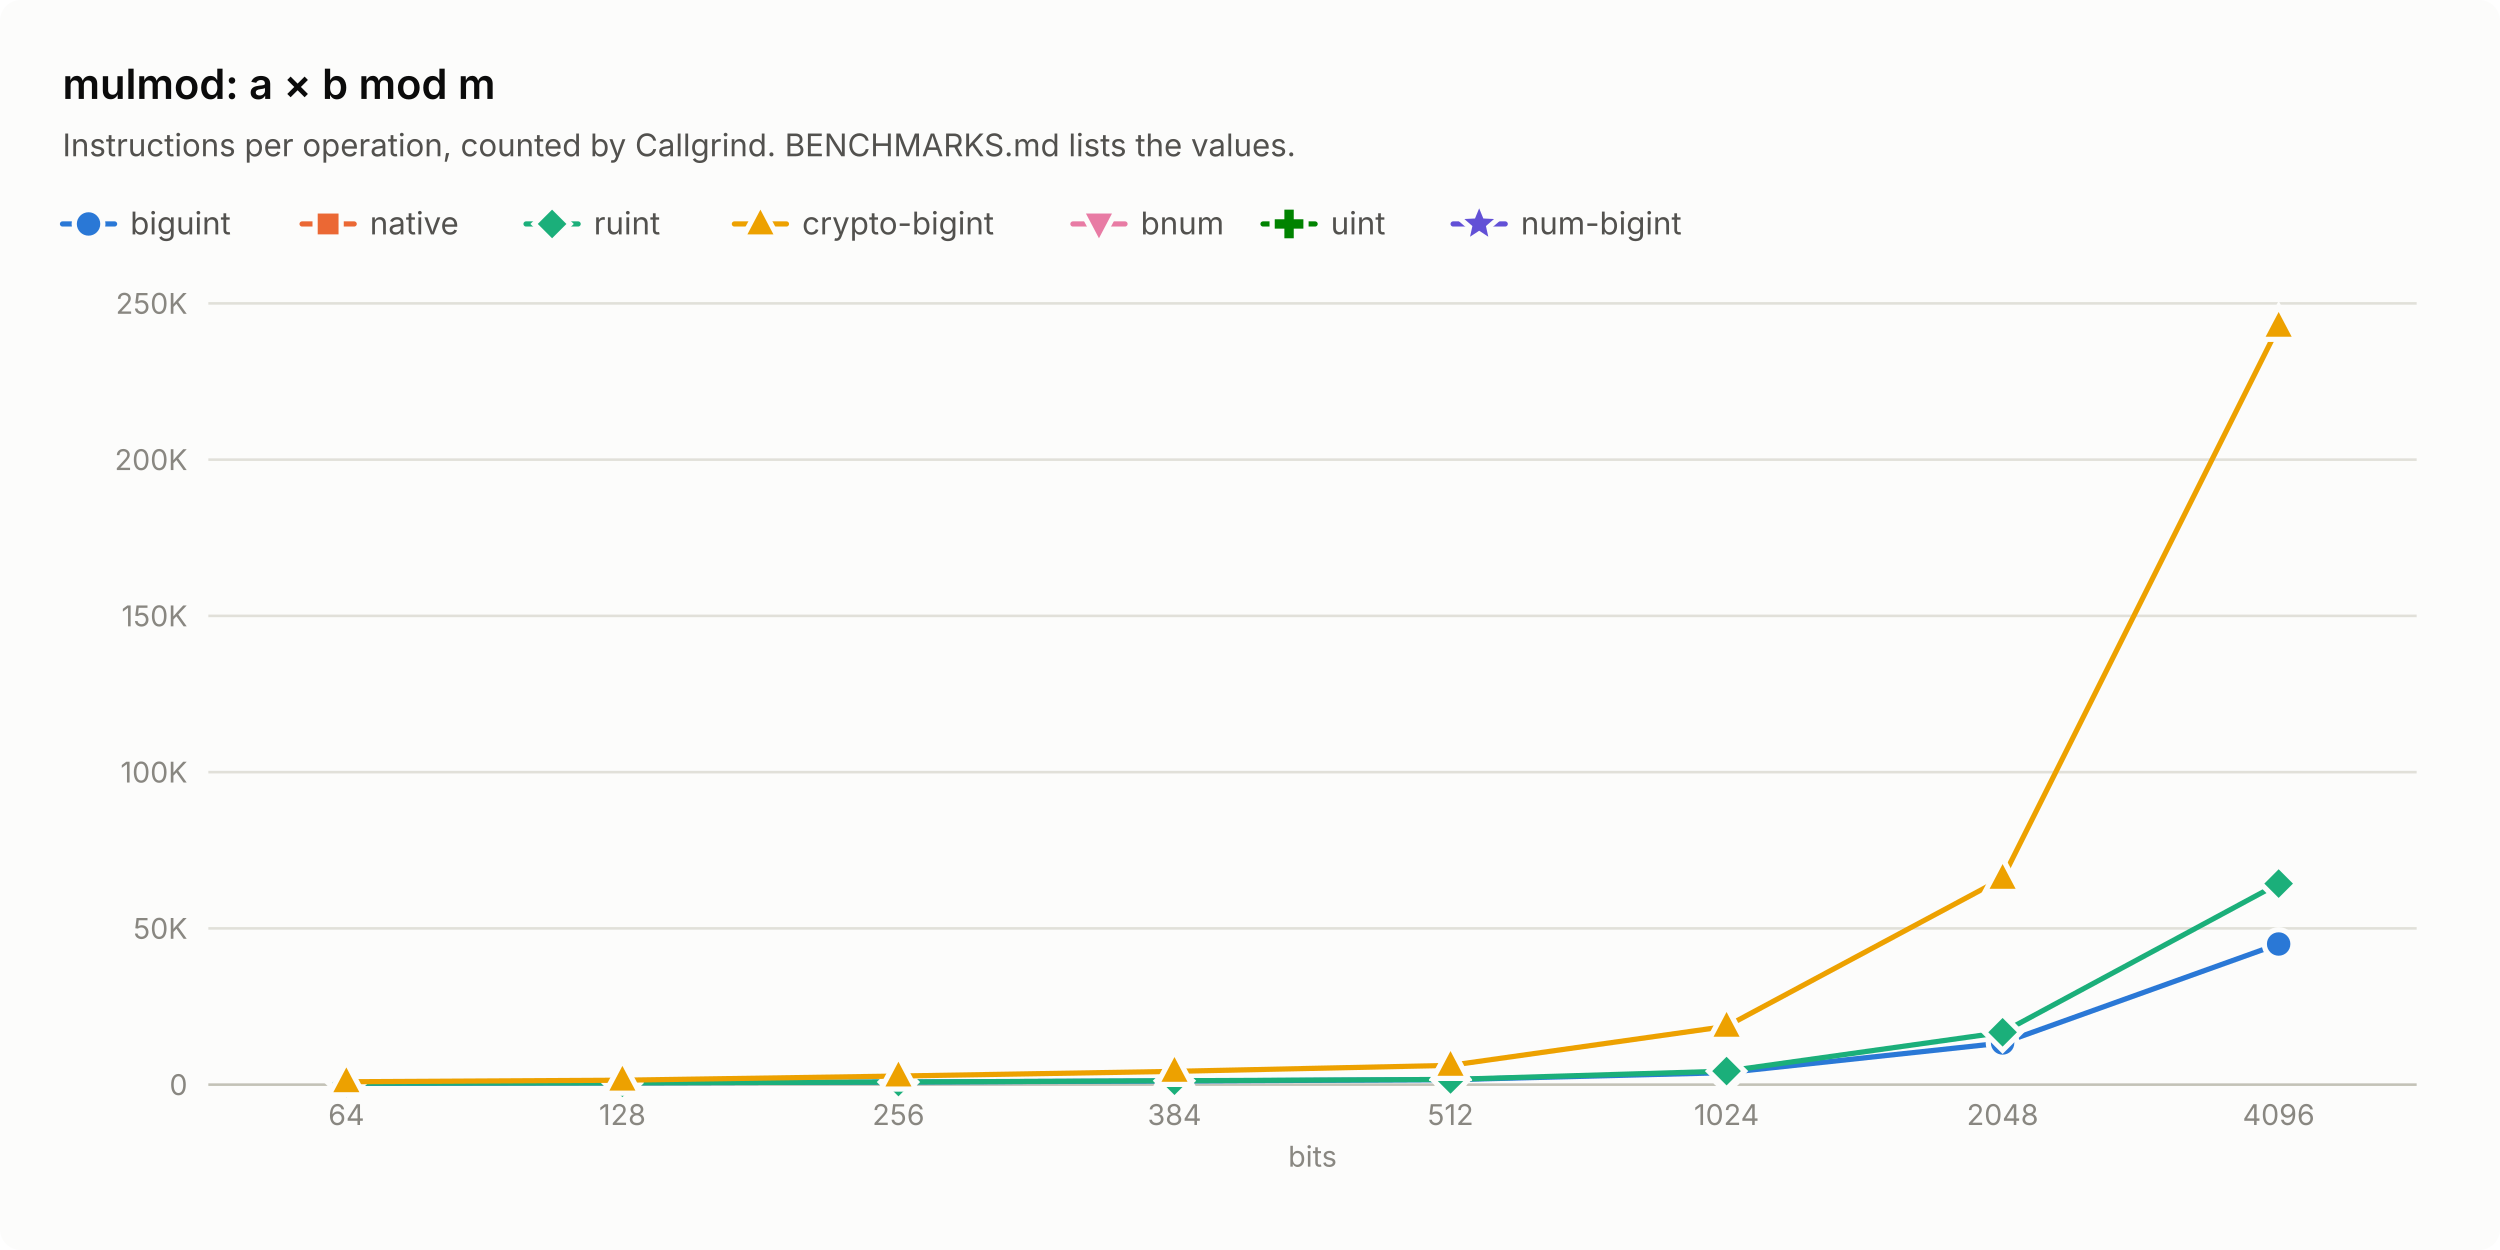
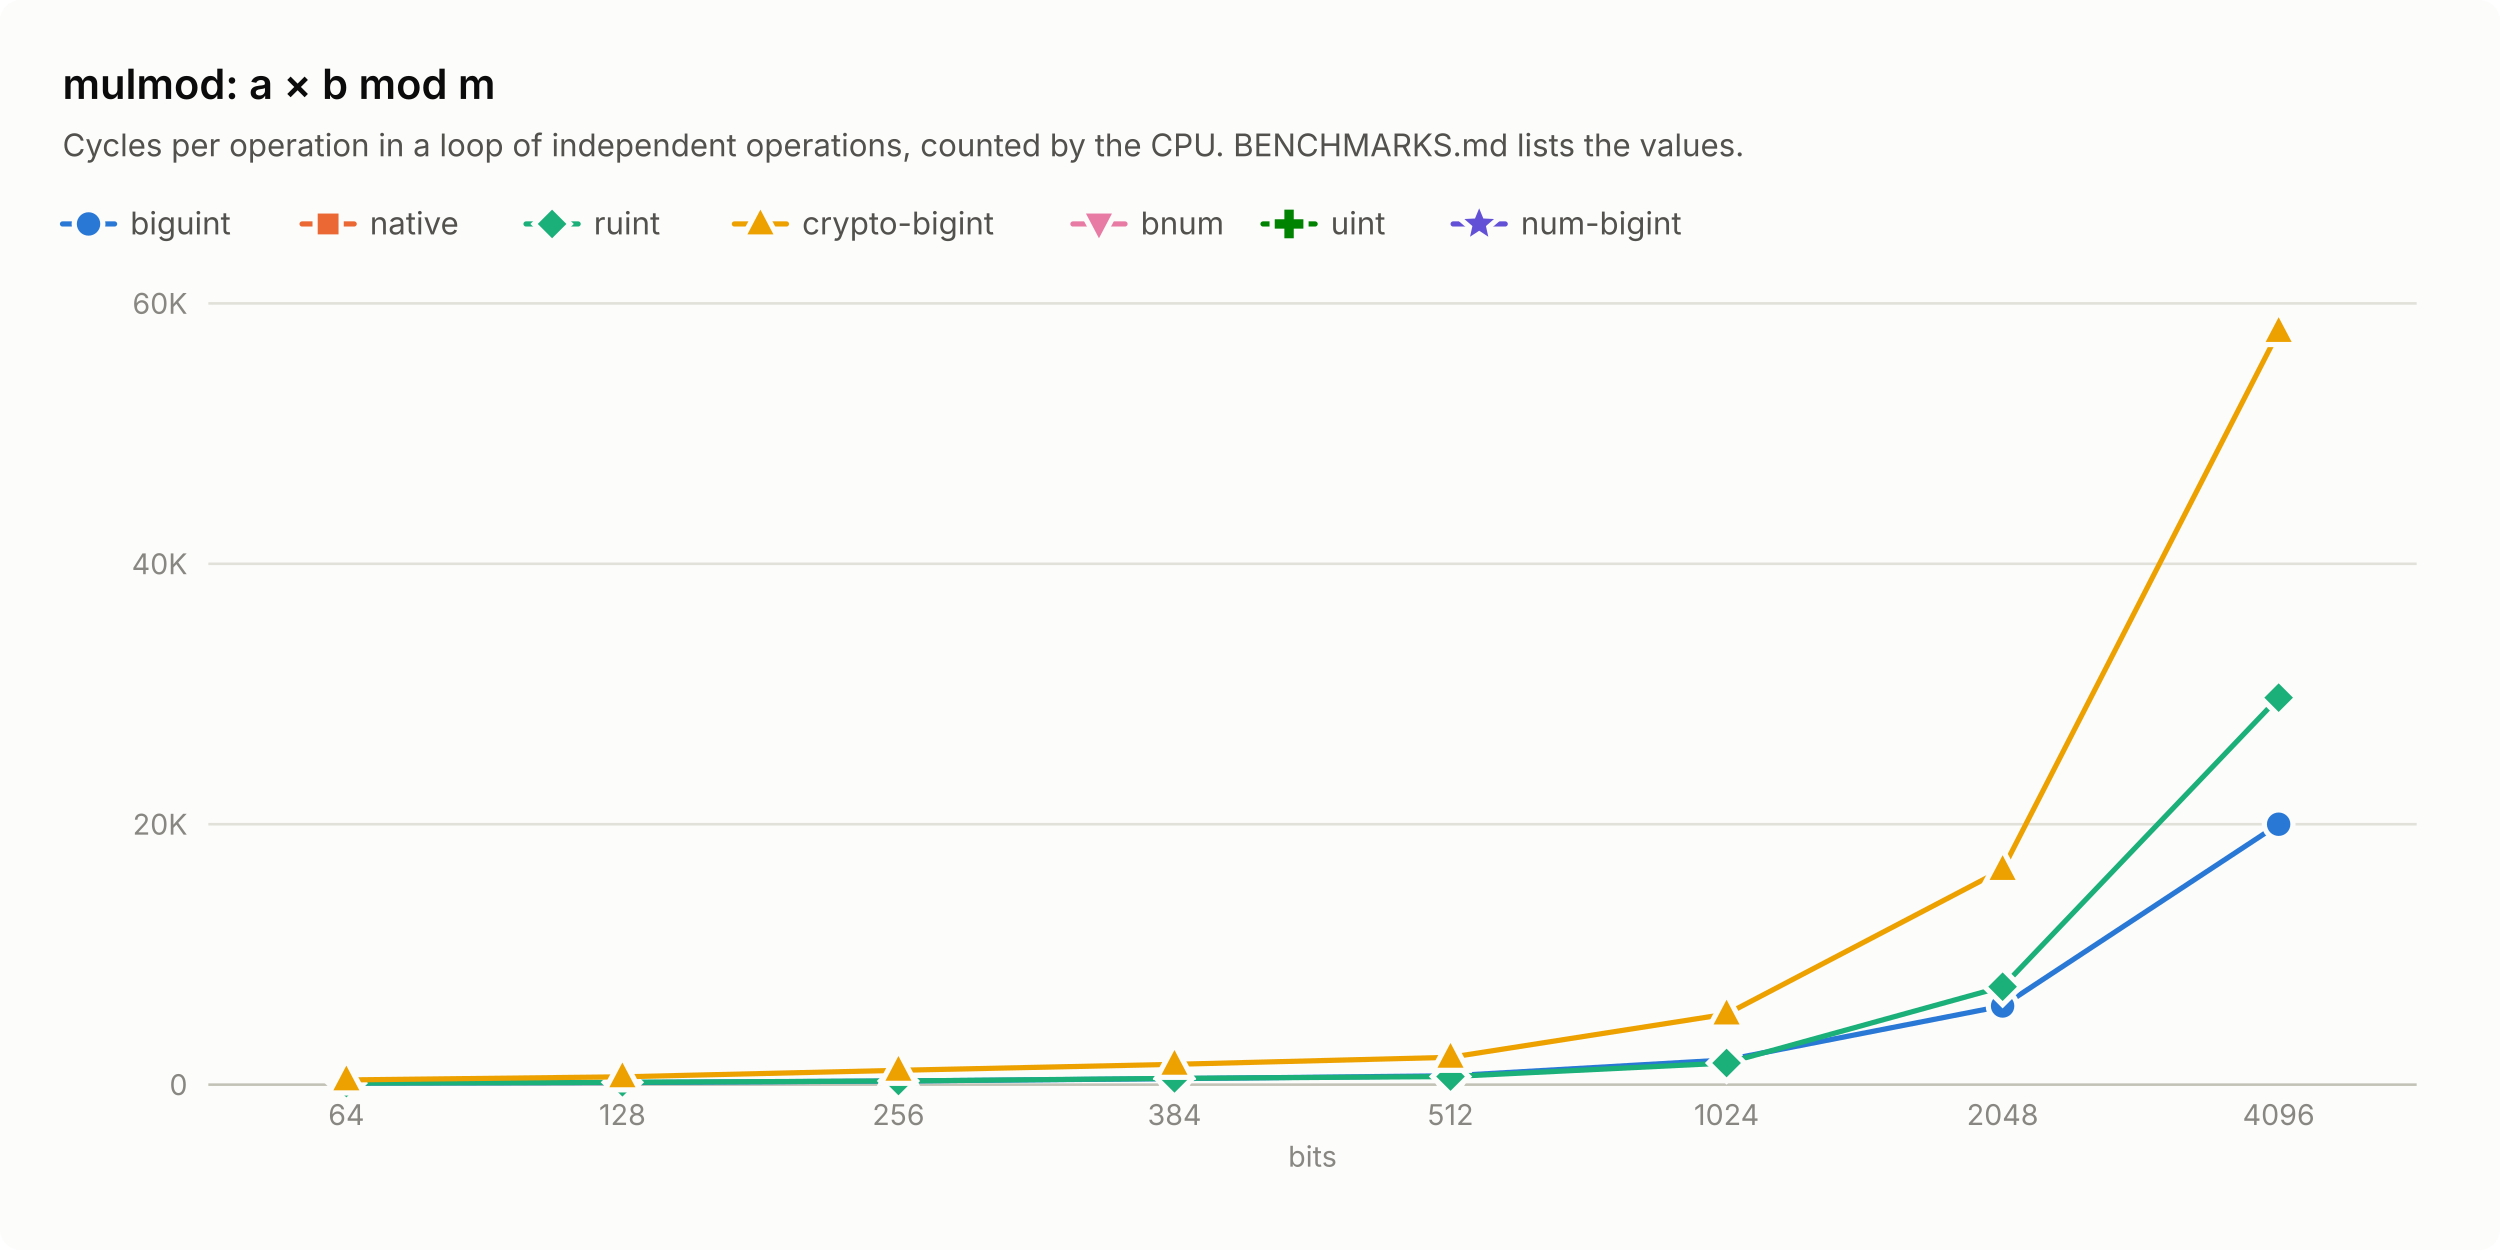
<svg xmlns="http://www.w3.org/2000/svg" width="960" height="480" viewBox="0 0 960 480" role="img" aria-labelledby="title description">
  <style>.grid,.axis{stroke-width:1}.title{font:600 16px system-ui, -apple-system, "Segoe UI", sans-serif}.subtitle,.legend{font:12px system-ui, -apple-system, "Segoe UI", sans-serif}.tick{font:11px system-ui, -apple-system, "Segoe UI", sans-serif;font-variant-numeric:tabular-nums}.line{fill:none;stroke-width:2;stroke-linejoin:round;stroke-linecap:round}.marker{stroke-width:4;paint-order:stroke}.surface{fill:#fcfcfb}.grid{stroke:#e1e0d9}.axis{stroke:#c3c2b7}.title{fill:#0b0b0b}.subtitle,.legend{fill:#52514e}.tick{fill:#898781}.marker{stroke:#fcfcfb}.c0 .line{stroke:#2a78d6}.c0 .marker{fill:#2a78d6}.c1 .line{stroke:#eb6834}.c1 .marker{fill:#eb6834}.c2 .line{stroke:#1baf7a}.c2 .marker{fill:#1baf7a}.c3 .line{stroke:#eda100}.c3 .marker{fill:#eda100}.c4 .line{stroke:#e87ba4}.c4 .marker{fill:#e87ba4}.c5 .line{stroke:#008300}.c5 .marker{fill:#008300}.c6 .line{stroke:#6250d6}.c6 .marker{fill:#6250d6}@media (prefers-color-scheme: dark){.surface{fill:#1a1a19}.grid{stroke:#2c2c2a}.axis{stroke:#383835}.title{fill:#f0efec}.subtitle,.legend{fill:#c3c2b7}.tick{fill:#898781}.marker{stroke:#1a1a19}.c0 .line{stroke:#3987e5}.c0 .marker{fill:#3987e5}.c1 .line{stroke:#d95926}.c1 .marker{fill:#d95926}.c2 .line{stroke:#199e70}.c2 .marker{fill:#199e70}.c3 .line{stroke:#c98500}.c3 .marker{fill:#c98500}.c4 .line{stroke:#d55181}.c4 .marker{fill:#d55181}.c5 .line{stroke:#008300}.c5 .marker{fill:#008300}.c6 .line{stroke:#9085e9}.c6 .marker{fill:#9085e9}}</style>
  <rect class="surface" width="960" height="480" rx="8" />
  <text class="title" x="24" y="38">mulmod: a × b mod m</text>
-   <text class="subtitle" x="24" y="60">Instructions per operation, counted by Callgrind. BENCHMARKS.md lists the values.</text>
+   <text class="subtitle" x="24" y="60">Cycles per operation in a loop of independent operations, counted by the CPU. BENCHMARKS.md lists the values.</text>
  <g class="c0">
    <path class="line" d="M24,86h20" />
    <path class="marker" transform="translate(34,86)" d="M0,-4.5A4.5,4.5 0 1 1 0,4.5A4.5,4.5 0 1 1 0,-4.5Z" />
  </g>
  <text class="legend" x="50" y="90">biguint</text>
  <g class="c1">
    <path class="line" d="M116,86h20" />
    <path class="marker" transform="translate(126,86)" d="M-4,-4H4V4H-4Z" />
  </g>
  <text class="legend" x="142" y="90">native</text>
  <g class="c2">
    <path class="line" d="M202,86h20" />
    <path class="marker" transform="translate(212,86)" d="M0,-5.5L5.5,0L0,5.5L-5.5,0Z" />
  </g>
  <text class="legend" x="228" y="90">ruint</text>
  <g class="c3">
    <path class="line" d="M282,86h20" />
    <path class="marker" transform="translate(292,86)" d="M0,-5.5L5,4H-5Z" />
  </g>
  <text class="legend" x="308" y="90">crypto-bigint</text>
  <g class="c4">
    <path class="line" d="M412,86h20" />
    <path class="marker" transform="translate(422,86)" d="M0,5.5L5,-4H-5Z" />
  </g>
  <text class="legend" x="438" y="90">bnum</text>
  <g class="c5">
    <path class="line" d="M485,86h20" />
    <path class="marker" transform="translate(495,86)" d="M-1.8,-5.5H1.8V-1.8H5.5V1.8H1.8V5.5H-1.8V1.8H-5.5V-1.8H-1.8Z" />
  </g>
  <text class="legend" x="511" y="90">uint</text>
  <g class="c6">
    <path class="line" d="M558,86h20" />
    <path class="marker" transform="translate(568,86)" d="M0,-6L1.6,-2.1L5.7,-1.9L2.6,0.8L3.5,4.9L0,2.6L-3.5,4.9L-2.6,0.8L-5.7,-1.9L-1.6,-2.1Z" />
  </g>
  <text class="legend" x="584" y="90">num-bigint</text>
  <text class="tick" x="72" y="420.5" text-anchor="end">0</text>
-   <path class="grid" d="M80,356.5H928" />
-   <text class="tick" x="72" y="360.5" text-anchor="end">50K</text>
-   <path class="grid" d="M80,296.5H928" />
-   <text class="tick" x="72" y="300.5" text-anchor="end">100K</text>
-   <path class="grid" d="M80,236.5H928" />
-   <text class="tick" x="72" y="240.5" text-anchor="end">150K</text>
-   <path class="grid" d="M80,176.5H928" />
-   <text class="tick" x="72" y="180.5" text-anchor="end">200K</text>
+   <path class="grid" d="M80,316.5H928" />
+   <text class="tick" x="72" y="320.5" text-anchor="end">20K</text>
+   <path class="grid" d="M80,216.5H928" />
+   <text class="tick" x="72" y="220.5" text-anchor="end">40K</text>
  <path class="grid" d="M80,116.5H928" />
-   <text class="tick" x="72" y="120.5" text-anchor="end">250K</text>
+   <text class="tick" x="72" y="120.5" text-anchor="end">60K</text>
  <path class="axis" d="M80,416.5H928" />
  <text class="tick" x="133.0" y="432" text-anchor="middle">64</text>
  <text class="tick" x="239.0" y="432" text-anchor="middle">128</text>
  <text class="tick" x="345.0" y="432" text-anchor="middle">256</text>
  <text class="tick" x="451.0" y="432" text-anchor="middle">384</text>
  <text class="tick" x="557.0" y="432" text-anchor="middle">512</text>
  <text class="tick" x="663.0" y="432" text-anchor="middle">1024</text>
  <text class="tick" x="769.0" y="432" text-anchor="middle">2048</text>
  <text class="tick" x="875.0" y="432" text-anchor="middle">4096</text>
  <text class="tick" x="504.0" y="448" text-anchor="middle">bits</text>
  <g class="c0">
-     <path class="line" d="M133.0,416.0L239.0,415.8L345.0,415.5L451.0,415.1L557.0,414.6L663.0,411.9L769.0,400.5L875.0,362.5" />
-     <path class="marker" transform="translate(133.0,416.0)" d="M0,-4.5A4.5,4.5 0 1 1 0,4.5A4.5,4.5 0 1 1 0,-4.5Z" />
-     <path class="marker" transform="translate(239.0,415.8)" d="M0,-4.5A4.5,4.5 0 1 1 0,4.5A4.5,4.5 0 1 1 0,-4.5Z" />
-     <path class="marker" transform="translate(345.0,415.5)" d="M0,-4.5A4.5,4.5 0 1 1 0,4.5A4.5,4.5 0 1 1 0,-4.5Z" />
-     <path class="marker" transform="translate(451.0,415.1)" d="M0,-4.5A4.5,4.5 0 1 1 0,4.5A4.5,4.5 0 1 1 0,-4.5Z" />
-     <path class="marker" transform="translate(557.0,414.6)" d="M0,-4.5A4.5,4.5 0 1 1 0,4.5A4.5,4.5 0 1 1 0,-4.5Z" />
-     <path class="marker" transform="translate(663.0,411.9)" d="M0,-4.5A4.5,4.5 0 1 1 0,4.5A4.5,4.5 0 1 1 0,-4.5Z" />
-     <path class="marker" transform="translate(769.0,400.5)" d="M0,-4.5A4.5,4.5 0 1 1 0,4.5A4.5,4.5 0 1 1 0,-4.5Z" />
-     <path class="marker" transform="translate(875.0,362.5)" d="M0,-4.5A4.5,4.5 0 1 1 0,4.5A4.5,4.5 0 1 1 0,-4.5Z" />
+     <path class="line" d="M133.0,415.9L239.0,415.7L345.0,415.1L451.0,414.2L557.0,413.1L663.0,407.0L769.0,386.3L875.0,316.5" />
+     <path class="marker" transform="translate(133.0,415.9)" d="M0,-4.5A4.5,4.5 0 1 1 0,4.5A4.5,4.5 0 1 1 0,-4.5Z" />
+     <path class="marker" transform="translate(239.0,415.7)" d="M0,-4.5A4.5,4.5 0 1 1 0,4.5A4.5,4.5 0 1 1 0,-4.5Z" />
+     <path class="marker" transform="translate(345.0,415.1)" d="M0,-4.5A4.5,4.5 0 1 1 0,4.5A4.5,4.5 0 1 1 0,-4.5Z" />
+     <path class="marker" transform="translate(451.0,414.2)" d="M0,-4.5A4.5,4.5 0 1 1 0,4.5A4.5,4.5 0 1 1 0,-4.5Z" />
+     <path class="marker" transform="translate(557.0,413.1)" d="M0,-4.5A4.5,4.5 0 1 1 0,4.5A4.5,4.5 0 1 1 0,-4.5Z" />
+     <path class="marker" transform="translate(663.0,407.0)" d="M0,-4.5A4.5,4.5 0 1 1 0,4.5A4.5,4.5 0 1 1 0,-4.5Z" />
+     <path class="marker" transform="translate(769.0,386.3)" d="M0,-4.5A4.5,4.5 0 1 1 0,4.5A4.5,4.5 0 1 1 0,-4.5Z" />
+     <path class="marker" transform="translate(875.0,316.5)" d="M0,-4.5A4.5,4.5 0 1 1 0,4.5A4.5,4.5 0 1 1 0,-4.5Z" />
  </g>
  <g class="c1">
</g>
  <g class="c2">
-     <path class="line" d="M133.0,415.9L239.0,415.8L345.0,415.5L451.0,415.0L557.0,414.5L663.0,411.3L769.0,396.4L875.0,339.3" />
+     <path class="line" d="M133.0,415.9L239.0,415.6L345.0,415.1L451.0,414.1L557.0,413.4L663.0,408.2L769.0,378.9L875.0,267.9" />
    <path class="marker" transform="translate(133.0,415.9)" d="M0,-5.5L5.5,0L0,5.5L-5.5,0Z" />
-     <path class="marker" transform="translate(239.0,415.8)" d="M0,-5.5L5.5,0L0,5.5L-5.5,0Z" />
-     <path class="marker" transform="translate(345.0,415.5)" d="M0,-5.5L5.5,0L0,5.5L-5.5,0Z" />
-     <path class="marker" transform="translate(451.0,415.0)" d="M0,-5.5L5.5,0L0,5.5L-5.5,0Z" />
-     <path class="marker" transform="translate(557.0,414.5)" d="M0,-5.5L5.5,0L0,5.5L-5.5,0Z" />
-     <path class="marker" transform="translate(663.0,411.3)" d="M0,-5.5L5.5,0L0,5.5L-5.5,0Z" />
-     <path class="marker" transform="translate(769.0,396.4)" d="M0,-5.5L5.5,0L0,5.5L-5.5,0Z" />
-     <path class="marker" transform="translate(875.0,339.3)" d="M0,-5.5L5.5,0L0,5.5L-5.5,0Z" />
+     <path class="marker" transform="translate(239.0,415.6)" d="M0,-5.5L5.5,0L0,5.5L-5.5,0Z" />
+     <path class="marker" transform="translate(345.0,415.1)" d="M0,-5.5L5.5,0L0,5.5L-5.5,0Z" />
+     <path class="marker" transform="translate(451.0,414.1)" d="M0,-5.5L5.5,0L0,5.5L-5.5,0Z" />
+     <path class="marker" transform="translate(557.0,413.4)" d="M0,-5.5L5.5,0L0,5.5L-5.5,0Z" />
+     <path class="marker" transform="translate(663.0,408.2)" d="M0,-5.5L5.5,0L0,5.5L-5.5,0Z" />
+     <path class="marker" transform="translate(769.0,378.9)" d="M0,-5.5L5.5,0L0,5.5L-5.5,0Z" />
+     <path class="marker" transform="translate(875.0,267.9)" d="M0,-5.5L5.5,0L0,5.5L-5.5,0Z" />
  </g>
  <g class="c3">
-     <path class="line" d="M133.0,415.4L239.0,414.8L345.0,413.2L451.0,411.4L557.0,409.1L663.0,394.1L769.0,337.3L875.0,125.3" />
-     <path class="marker" transform="translate(133.0,415.4)" d="M0,-5.5L5,4H-5Z" />
-     <path class="marker" transform="translate(239.0,414.8)" d="M0,-5.5L5,4H-5Z" />
-     <path class="marker" transform="translate(345.0,413.2)" d="M0,-5.5L5,4H-5Z" />
-     <path class="marker" transform="translate(451.0,411.4)" d="M0,-5.5L5,4H-5Z" />
-     <path class="marker" transform="translate(557.0,409.1)" d="M0,-5.5L5,4H-5Z" />
-     <path class="marker" transform="translate(663.0,394.1)" d="M0,-5.5L5,4H-5Z" />
-     <path class="marker" transform="translate(769.0,337.3)" d="M0,-5.5L5,4H-5Z" />
-     <path class="marker" transform="translate(875.0,125.3)" d="M0,-5.5L5,4H-5Z" />
+     <path class="line" d="M133.0,414.7L239.0,413.5L345.0,411.0L451.0,408.7L557.0,406.0L663.0,389.4L769.0,333.9L875.0,127.3" />
+     <path class="marker" transform="translate(133.0,414.7)" d="M0,-5.5L5,4H-5Z" />
+     <path class="marker" transform="translate(239.0,413.5)" d="M0,-5.5L5,4H-5Z" />
+     <path class="marker" transform="translate(345.0,411.0)" d="M0,-5.5L5,4H-5Z" />
+     <path class="marker" transform="translate(451.0,408.7)" d="M0,-5.5L5,4H-5Z" />
+     <path class="marker" transform="translate(557.0,406.0)" d="M0,-5.5L5,4H-5Z" />
+     <path class="marker" transform="translate(663.0,389.4)" d="M0,-5.5L5,4H-5Z" />
+     <path class="marker" transform="translate(769.0,333.9)" d="M0,-5.5L5,4H-5Z" />
+     <path class="marker" transform="translate(875.0,127.3)" d="M0,-5.5L5,4H-5Z" />
  </g>
  <g class="c4">
</g>
  <g class="c5">
</g>
  <g class="c6">
</g>
</svg>
